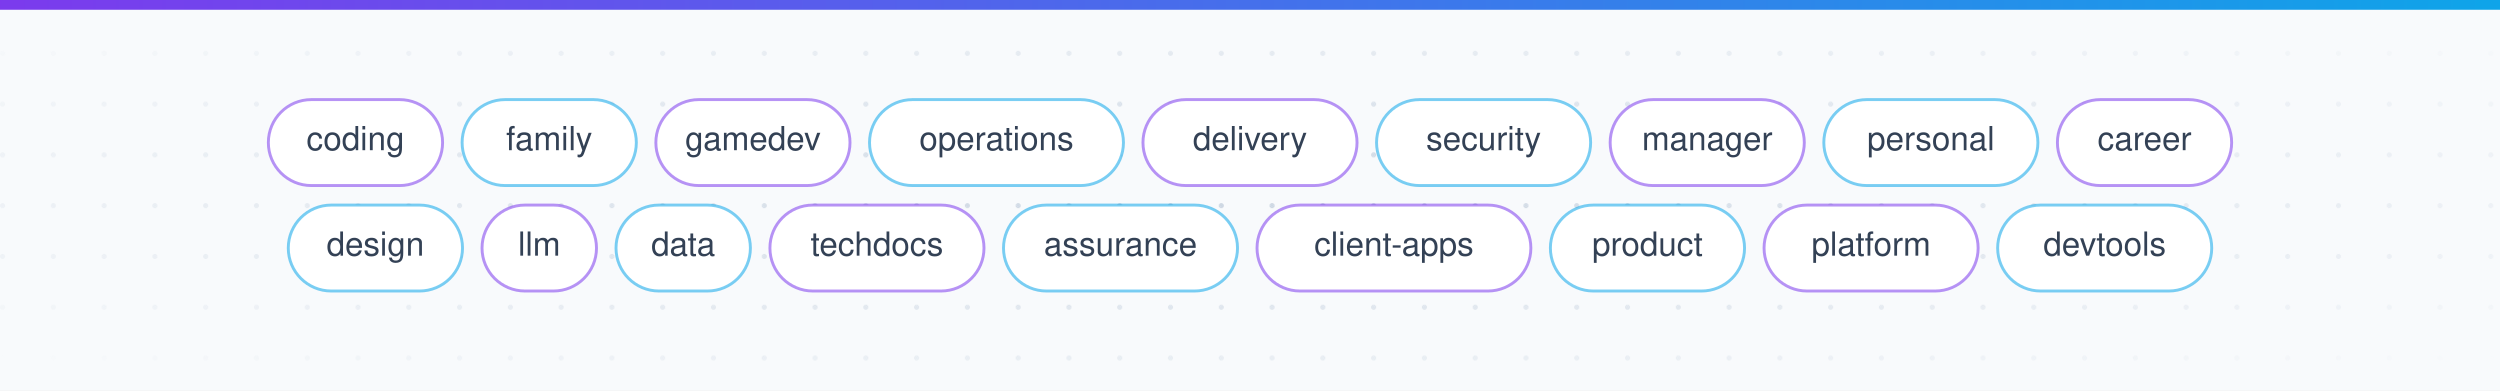
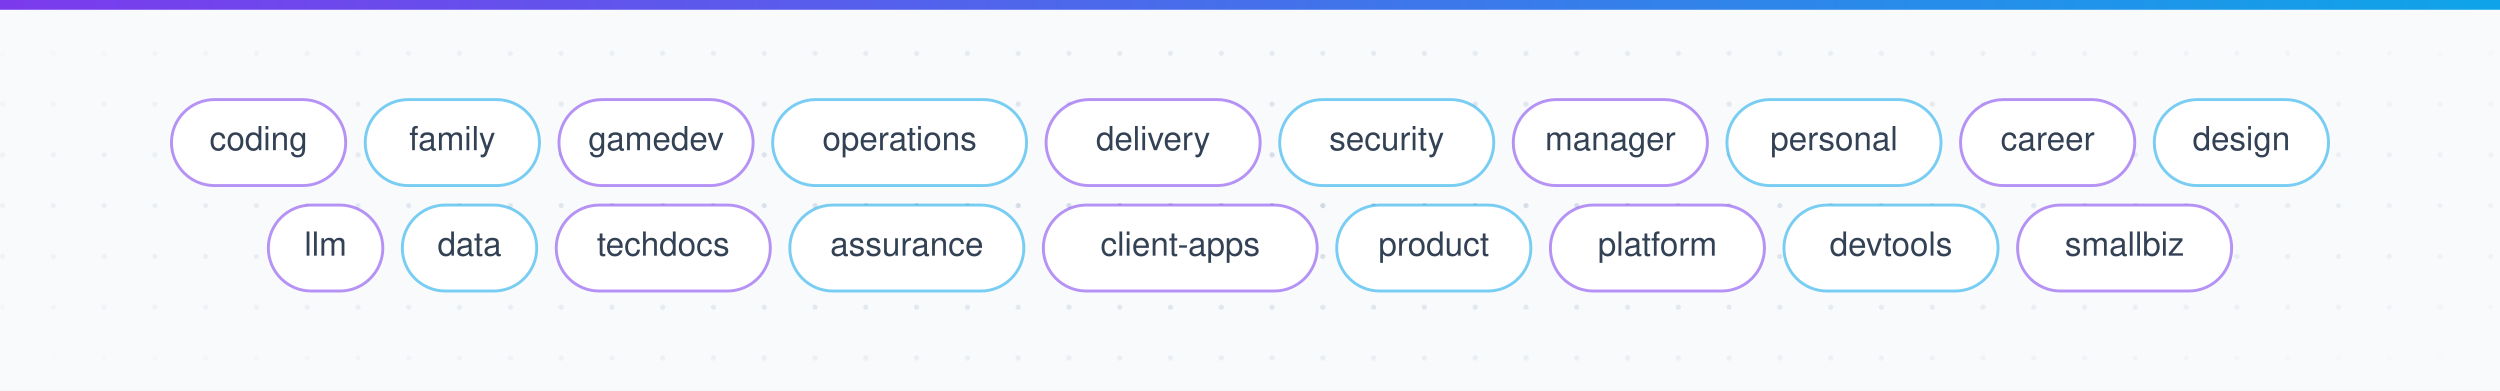
- <svg xmlns="http://www.w3.org/2000/svg" width="1280" height="200" viewBox="0 0 1280 200" role="img" aria-label="The eighteen plugins: coding, family, gamedev, operations, delivery, security, manager, personal, career, design, llm, data, techdocs, assurance, client-apps, product, platform and devtools">
+ <svg xmlns="http://www.w3.org/2000/svg" width="1280" height="200" viewBox="0 0 1280 200" role="img" aria-label="The nineteen plugins: coding, family, gamedev, operations, delivery, security, manager, personal, career, design, llm, data, techdocs, assurance, client-apps, product, platform, devtools and smallbiz">
  <defs>
    <pattern id="grid" width="26" height="26" patternUnits="userSpaceOnUse">
      <circle cx="1.3" cy="1.3" r="1.3" fill="#cbd5e1" />
    </pattern>
    <radialGradient id="fade" cx="50%" cy="50%" r="65%">
      <stop offset="0%" stop-color="#ffffff" stop-opacity="1" />
      <stop offset="100%" stop-color="#ffffff" stop-opacity="0" />
    </radialGradient>
    <mask id="fadeMask">
      <rect width="1280" height="200" fill="url(#fade)" />
    </mask>
    <linearGradient id="accent" x1="0" y1="0" x2="1" y2="0">
      <stop offset="0" stop-color="#7c3aed" />
      <stop offset="1" stop-color="#0ea5e9" />
    </linearGradient>
  </defs>
  <rect width="1280" height="200" fill="#f8fafc" />
  <g mask="url(#fadeMask)">
    <rect width="1280" height="200" fill="url(#grid)" />
  </g>
  <rect x="0" y="0" width="1280" height="5" fill="url(#accent)" />
-   <rect x="137.4" y="51.0" width="89.2" height="44" rx="22" fill="#ffffff" stroke="#7c3aed" stroke-opacity="0.55" stroke-width="1.5" />
-   <text x="182.0" y="73.0" text-anchor="middle" dominant-baseline="central" font-family="-apple-system, BlinkMacSystemFont, 'Segoe UI', Helvetica, Arial, sans-serif" font-size="17" font-weight="500" fill="#334155">coding</text>
-   <rect x="236.6" y="51.0" width="89.2" height="44" rx="22" fill="#ffffff" stroke="#0ea5e9" stroke-opacity="0.55" stroke-width="1.5" />
-   <text x="281.2" y="73.0" text-anchor="middle" dominant-baseline="central" font-family="-apple-system, BlinkMacSystemFont, 'Segoe UI', Helvetica, Arial, sans-serif" font-size="17" font-weight="500" fill="#334155">family</text>
-   <rect x="335.8" y="51.0" width="99.4" height="44" rx="22" fill="#ffffff" stroke="#7c3aed" stroke-opacity="0.55" stroke-width="1.5" />
-   <text x="385.5" y="73.0" text-anchor="middle" dominant-baseline="central" font-family="-apple-system, BlinkMacSystemFont, 'Segoe UI', Helvetica, Arial, sans-serif" font-size="17" font-weight="500" fill="#334155">gamedev</text>
-   <rect x="445.2" y="51.0" width="130.0" height="44" rx="22" fill="#ffffff" stroke="#0ea5e9" stroke-opacity="0.55" stroke-width="1.5" />
-   <text x="510.2" y="73.0" text-anchor="middle" dominant-baseline="central" font-family="-apple-system, BlinkMacSystemFont, 'Segoe UI', Helvetica, Arial, sans-serif" font-size="17" font-weight="500" fill="#334155">operations</text>
-   <rect x="585.2" y="51.0" width="109.6" height="44" rx="22" fill="#ffffff" stroke="#7c3aed" stroke-opacity="0.55" stroke-width="1.5" />
-   <text x="640.0" y="73.0" text-anchor="middle" dominant-baseline="central" font-family="-apple-system, BlinkMacSystemFont, 'Segoe UI', Helvetica, Arial, sans-serif" font-size="17" font-weight="500" fill="#334155">delivery</text>
-   <rect x="704.8" y="51.0" width="109.6" height="44" rx="22" fill="#ffffff" stroke="#0ea5e9" stroke-opacity="0.55" stroke-width="1.5" />
-   <text x="759.6" y="73.0" text-anchor="middle" dominant-baseline="central" font-family="-apple-system, BlinkMacSystemFont, 'Segoe UI', Helvetica, Arial, sans-serif" font-size="17" font-weight="500" fill="#334155">security</text>
-   <rect x="824.4" y="51.0" width="99.4" height="44" rx="22" fill="#ffffff" stroke="#7c3aed" stroke-opacity="0.55" stroke-width="1.5" />
-   <text x="874.1" y="73.0" text-anchor="middle" dominant-baseline="central" font-family="-apple-system, BlinkMacSystemFont, 'Segoe UI', Helvetica, Arial, sans-serif" font-size="17" font-weight="500" fill="#334155">manager</text>
-   <rect x="933.8" y="51.0" width="109.6" height="44" rx="22" fill="#ffffff" stroke="#0ea5e9" stroke-opacity="0.55" stroke-width="1.5" />
-   <text x="988.6" y="73.0" text-anchor="middle" dominant-baseline="central" font-family="-apple-system, BlinkMacSystemFont, 'Segoe UI', Helvetica, Arial, sans-serif" font-size="17" font-weight="500" fill="#334155">personal</text>
-   <rect x="1053.4" y="51.0" width="89.2" height="44" rx="22" fill="#ffffff" stroke="#7c3aed" stroke-opacity="0.55" stroke-width="1.5" />
-   <text x="1098.0" y="73.0" text-anchor="middle" dominant-baseline="central" font-family="-apple-system, BlinkMacSystemFont, 'Segoe UI', Helvetica, Arial, sans-serif" font-size="17" font-weight="500" fill="#334155">career</text>
-   <rect x="147.6" y="105.0" width="89.2" height="44" rx="22" fill="#ffffff" stroke="#0ea5e9" stroke-opacity="0.55" stroke-width="1.5" />
-   <text x="192.2" y="127.0" text-anchor="middle" dominant-baseline="central" font-family="-apple-system, BlinkMacSystemFont, 'Segoe UI', Helvetica, Arial, sans-serif" font-size="17" font-weight="500" fill="#334155">design</text>
-   <rect x="246.8" y="105.0" width="58.6" height="44" rx="22" fill="#ffffff" stroke="#7c3aed" stroke-opacity="0.55" stroke-width="1.5" />
-   <text x="276.1" y="127.0" text-anchor="middle" dominant-baseline="central" font-family="-apple-system, BlinkMacSystemFont, 'Segoe UI', Helvetica, Arial, sans-serif" font-size="17" font-weight="500" fill="#334155">llm</text>
-   <rect x="315.4" y="105.0" width="68.8" height="44" rx="22" fill="#ffffff" stroke="#0ea5e9" stroke-opacity="0.55" stroke-width="1.5" />
-   <text x="349.8" y="127.0" text-anchor="middle" dominant-baseline="central" font-family="-apple-system, BlinkMacSystemFont, 'Segoe UI', Helvetica, Arial, sans-serif" font-size="17" font-weight="500" fill="#334155">data</text>
-   <rect x="394.2" y="105.0" width="109.6" height="44" rx="22" fill="#ffffff" stroke="#7c3aed" stroke-opacity="0.55" stroke-width="1.5" />
-   <text x="449.0" y="127.0" text-anchor="middle" dominant-baseline="central" font-family="-apple-system, BlinkMacSystemFont, 'Segoe UI', Helvetica, Arial, sans-serif" font-size="17" font-weight="500" fill="#334155">techdocs</text>
-   <rect x="513.8" y="105.0" width="119.8" height="44" rx="22" fill="#ffffff" stroke="#0ea5e9" stroke-opacity="0.55" stroke-width="1.5" />
-   <text x="573.7" y="127.0" text-anchor="middle" dominant-baseline="central" font-family="-apple-system, BlinkMacSystemFont, 'Segoe UI', Helvetica, Arial, sans-serif" font-size="17" font-weight="500" fill="#334155">assurance</text>
-   <rect x="643.6" y="105.0" width="140.2" height="44" rx="22" fill="#ffffff" stroke="#7c3aed" stroke-opacity="0.55" stroke-width="1.5" />
-   <text x="713.7" y="127.0" text-anchor="middle" dominant-baseline="central" font-family="-apple-system, BlinkMacSystemFont, 'Segoe UI', Helvetica, Arial, sans-serif" font-size="17" font-weight="500" fill="#334155">client-apps</text>
-   <rect x="793.8" y="105.0" width="99.4" height="44" rx="22" fill="#ffffff" stroke="#0ea5e9" stroke-opacity="0.55" stroke-width="1.5" />
-   <text x="843.5" y="127.0" text-anchor="middle" dominant-baseline="central" font-family="-apple-system, BlinkMacSystemFont, 'Segoe UI', Helvetica, Arial, sans-serif" font-size="17" font-weight="500" fill="#334155">product</text>
-   <rect x="903.2" y="105.0" width="109.6" height="44" rx="22" fill="#ffffff" stroke="#7c3aed" stroke-opacity="0.55" stroke-width="1.5" />
-   <text x="958.0" y="127.0" text-anchor="middle" dominant-baseline="central" font-family="-apple-system, BlinkMacSystemFont, 'Segoe UI', Helvetica, Arial, sans-serif" font-size="17" font-weight="500" fill="#334155">platform</text>
-   <rect x="1022.8" y="105.0" width="109.6" height="44" rx="22" fill="#ffffff" stroke="#0ea5e9" stroke-opacity="0.55" stroke-width="1.5" />
-   <text x="1077.6" y="127.0" text-anchor="middle" dominant-baseline="central" font-family="-apple-system, BlinkMacSystemFont, 'Segoe UI', Helvetica, Arial, sans-serif" font-size="17" font-weight="500" fill="#334155">devtools</text>
+   <rect x="87.8" y="51.0" width="89.2" height="44" rx="22" fill="#ffffff" stroke="#7c3aed" stroke-opacity="0.55" stroke-width="1.5" />
+   <text x="132.4" y="73.0" text-anchor="middle" dominant-baseline="central" font-family="-apple-system, BlinkMacSystemFont, 'Segoe UI', Helvetica, Arial, sans-serif" font-size="17" font-weight="500" fill="#334155">coding</text>
+   <rect x="187.0" y="51.0" width="89.2" height="44" rx="22" fill="#ffffff" stroke="#0ea5e9" stroke-opacity="0.55" stroke-width="1.5" />
+   <text x="231.6" y="73.0" text-anchor="middle" dominant-baseline="central" font-family="-apple-system, BlinkMacSystemFont, 'Segoe UI', Helvetica, Arial, sans-serif" font-size="17" font-weight="500" fill="#334155">family</text>
+   <rect x="286.2" y="51.0" width="99.4" height="44" rx="22" fill="#ffffff" stroke="#7c3aed" stroke-opacity="0.55" stroke-width="1.5" />
+   <text x="335.9" y="73.0" text-anchor="middle" dominant-baseline="central" font-family="-apple-system, BlinkMacSystemFont, 'Segoe UI', Helvetica, Arial, sans-serif" font-size="17" font-weight="500" fill="#334155">gamedev</text>
+   <rect x="395.6" y="51.0" width="130.0" height="44" rx="22" fill="#ffffff" stroke="#0ea5e9" stroke-opacity="0.55" stroke-width="1.5" />
+   <text x="460.6" y="73.0" text-anchor="middle" dominant-baseline="central" font-family="-apple-system, BlinkMacSystemFont, 'Segoe UI', Helvetica, Arial, sans-serif" font-size="17" font-weight="500" fill="#334155">operations</text>
+   <rect x="535.6" y="51.0" width="109.6" height="44" rx="22" fill="#ffffff" stroke="#7c3aed" stroke-opacity="0.55" stroke-width="1.5" />
+   <text x="590.4" y="73.0" text-anchor="middle" dominant-baseline="central" font-family="-apple-system, BlinkMacSystemFont, 'Segoe UI', Helvetica, Arial, sans-serif" font-size="17" font-weight="500" fill="#334155">delivery</text>
+   <rect x="655.2" y="51.0" width="109.6" height="44" rx="22" fill="#ffffff" stroke="#0ea5e9" stroke-opacity="0.55" stroke-width="1.5" />
+   <text x="710.0" y="73.0" text-anchor="middle" dominant-baseline="central" font-family="-apple-system, BlinkMacSystemFont, 'Segoe UI', Helvetica, Arial, sans-serif" font-size="17" font-weight="500" fill="#334155">security</text>
+   <rect x="774.8" y="51.0" width="99.4" height="44" rx="22" fill="#ffffff" stroke="#7c3aed" stroke-opacity="0.55" stroke-width="1.5" />
+   <text x="824.5" y="73.0" text-anchor="middle" dominant-baseline="central" font-family="-apple-system, BlinkMacSystemFont, 'Segoe UI', Helvetica, Arial, sans-serif" font-size="17" font-weight="500" fill="#334155">manager</text>
+   <rect x="884.2" y="51.0" width="109.6" height="44" rx="22" fill="#ffffff" stroke="#0ea5e9" stroke-opacity="0.55" stroke-width="1.5" />
+   <text x="939.0" y="73.0" text-anchor="middle" dominant-baseline="central" font-family="-apple-system, BlinkMacSystemFont, 'Segoe UI', Helvetica, Arial, sans-serif" font-size="17" font-weight="500" fill="#334155">personal</text>
+   <rect x="1003.8" y="51.0" width="89.2" height="44" rx="22" fill="#ffffff" stroke="#7c3aed" stroke-opacity="0.55" stroke-width="1.5" />
+   <text x="1048.4" y="73.0" text-anchor="middle" dominant-baseline="central" font-family="-apple-system, BlinkMacSystemFont, 'Segoe UI', Helvetica, Arial, sans-serif" font-size="17" font-weight="500" fill="#334155">career</text>
+   <rect x="1103.0" y="51.0" width="89.2" height="44" rx="22" fill="#ffffff" stroke="#0ea5e9" stroke-opacity="0.55" stroke-width="1.5" />
+   <text x="1147.6" y="73.0" text-anchor="middle" dominant-baseline="central" font-family="-apple-system, BlinkMacSystemFont, 'Segoe UI', Helvetica, Arial, sans-serif" font-size="17" font-weight="500" fill="#334155">design</text>
+   <rect x="137.4" y="105.0" width="58.6" height="44" rx="22" fill="#ffffff" stroke="#7c3aed" stroke-opacity="0.55" stroke-width="1.5" />
+   <text x="166.7" y="127.0" text-anchor="middle" dominant-baseline="central" font-family="-apple-system, BlinkMacSystemFont, 'Segoe UI', Helvetica, Arial, sans-serif" font-size="17" font-weight="500" fill="#334155">llm</text>
+   <rect x="206.0" y="105.0" width="68.8" height="44" rx="22" fill="#ffffff" stroke="#0ea5e9" stroke-opacity="0.55" stroke-width="1.5" />
+   <text x="240.4" y="127.0" text-anchor="middle" dominant-baseline="central" font-family="-apple-system, BlinkMacSystemFont, 'Segoe UI', Helvetica, Arial, sans-serif" font-size="17" font-weight="500" fill="#334155">data</text>
+   <rect x="284.8" y="105.0" width="109.6" height="44" rx="22" fill="#ffffff" stroke="#7c3aed" stroke-opacity="0.55" stroke-width="1.5" />
+   <text x="339.6" y="127.0" text-anchor="middle" dominant-baseline="central" font-family="-apple-system, BlinkMacSystemFont, 'Segoe UI', Helvetica, Arial, sans-serif" font-size="17" font-weight="500" fill="#334155">techdocs</text>
+   <rect x="404.4" y="105.0" width="119.8" height="44" rx="22" fill="#ffffff" stroke="#0ea5e9" stroke-opacity="0.55" stroke-width="1.5" />
+   <text x="464.3" y="127.0" text-anchor="middle" dominant-baseline="central" font-family="-apple-system, BlinkMacSystemFont, 'Segoe UI', Helvetica, Arial, sans-serif" font-size="17" font-weight="500" fill="#334155">assurance</text>
+   <rect x="534.2" y="105.0" width="140.2" height="44" rx="22" fill="#ffffff" stroke="#7c3aed" stroke-opacity="0.55" stroke-width="1.5" />
+   <text x="604.3" y="127.0" text-anchor="middle" dominant-baseline="central" font-family="-apple-system, BlinkMacSystemFont, 'Segoe UI', Helvetica, Arial, sans-serif" font-size="17" font-weight="500" fill="#334155">client-apps</text>
+   <rect x="684.4" y="105.0" width="99.4" height="44" rx="22" fill="#ffffff" stroke="#0ea5e9" stroke-opacity="0.55" stroke-width="1.5" />
+   <text x="734.1" y="127.0" text-anchor="middle" dominant-baseline="central" font-family="-apple-system, BlinkMacSystemFont, 'Segoe UI', Helvetica, Arial, sans-serif" font-size="17" font-weight="500" fill="#334155">product</text>
+   <rect x="793.8" y="105.0" width="109.6" height="44" rx="22" fill="#ffffff" stroke="#7c3aed" stroke-opacity="0.55" stroke-width="1.5" />
+   <text x="848.6" y="127.0" text-anchor="middle" dominant-baseline="central" font-family="-apple-system, BlinkMacSystemFont, 'Segoe UI', Helvetica, Arial, sans-serif" font-size="17" font-weight="500" fill="#334155">platform</text>
+   <rect x="913.4" y="105.0" width="109.6" height="44" rx="22" fill="#ffffff" stroke="#0ea5e9" stroke-opacity="0.55" stroke-width="1.5" />
+   <text x="968.2" y="127.0" text-anchor="middle" dominant-baseline="central" font-family="-apple-system, BlinkMacSystemFont, 'Segoe UI', Helvetica, Arial, sans-serif" font-size="17" font-weight="500" fill="#334155">devtools</text>
+   <rect x="1033.0" y="105.0" width="109.6" height="44" rx="22" fill="#ffffff" stroke="#7c3aed" stroke-opacity="0.55" stroke-width="1.5" />
+   <text x="1087.8" y="127.0" text-anchor="middle" dominant-baseline="central" font-family="-apple-system, BlinkMacSystemFont, 'Segoe UI', Helvetica, Arial, sans-serif" font-size="17" font-weight="500" fill="#334155">smallbiz</text>
</svg>
